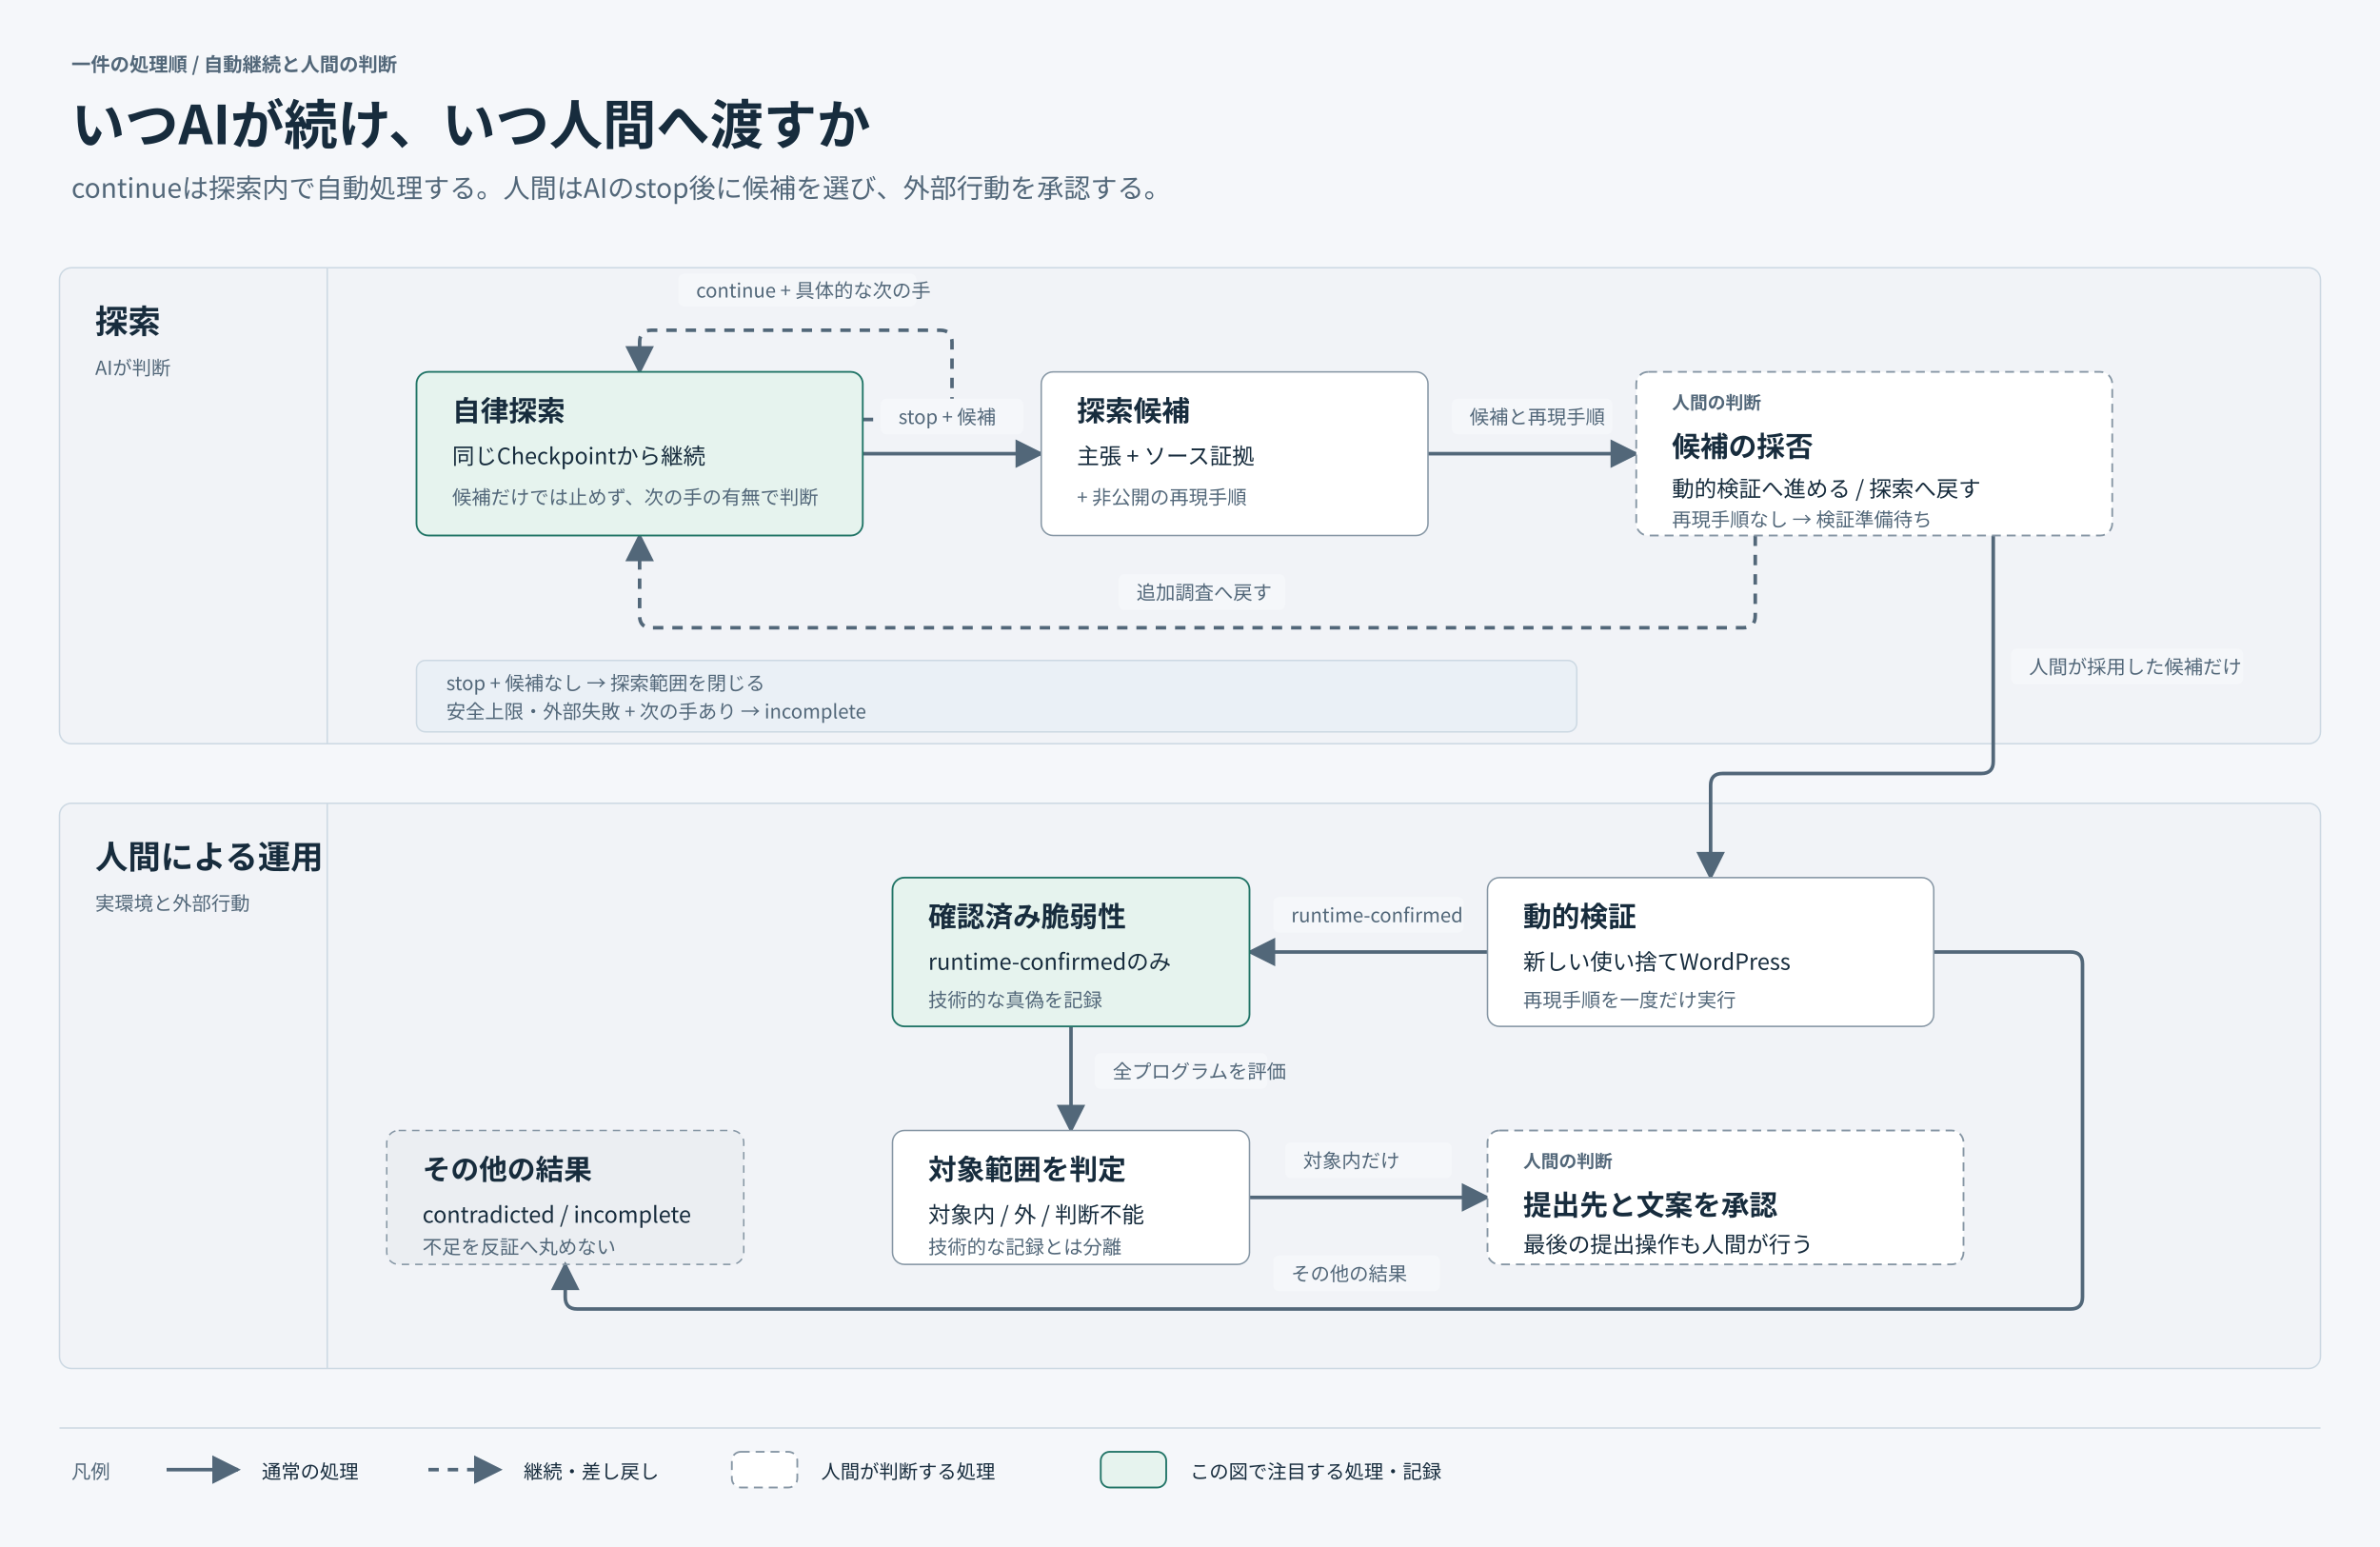
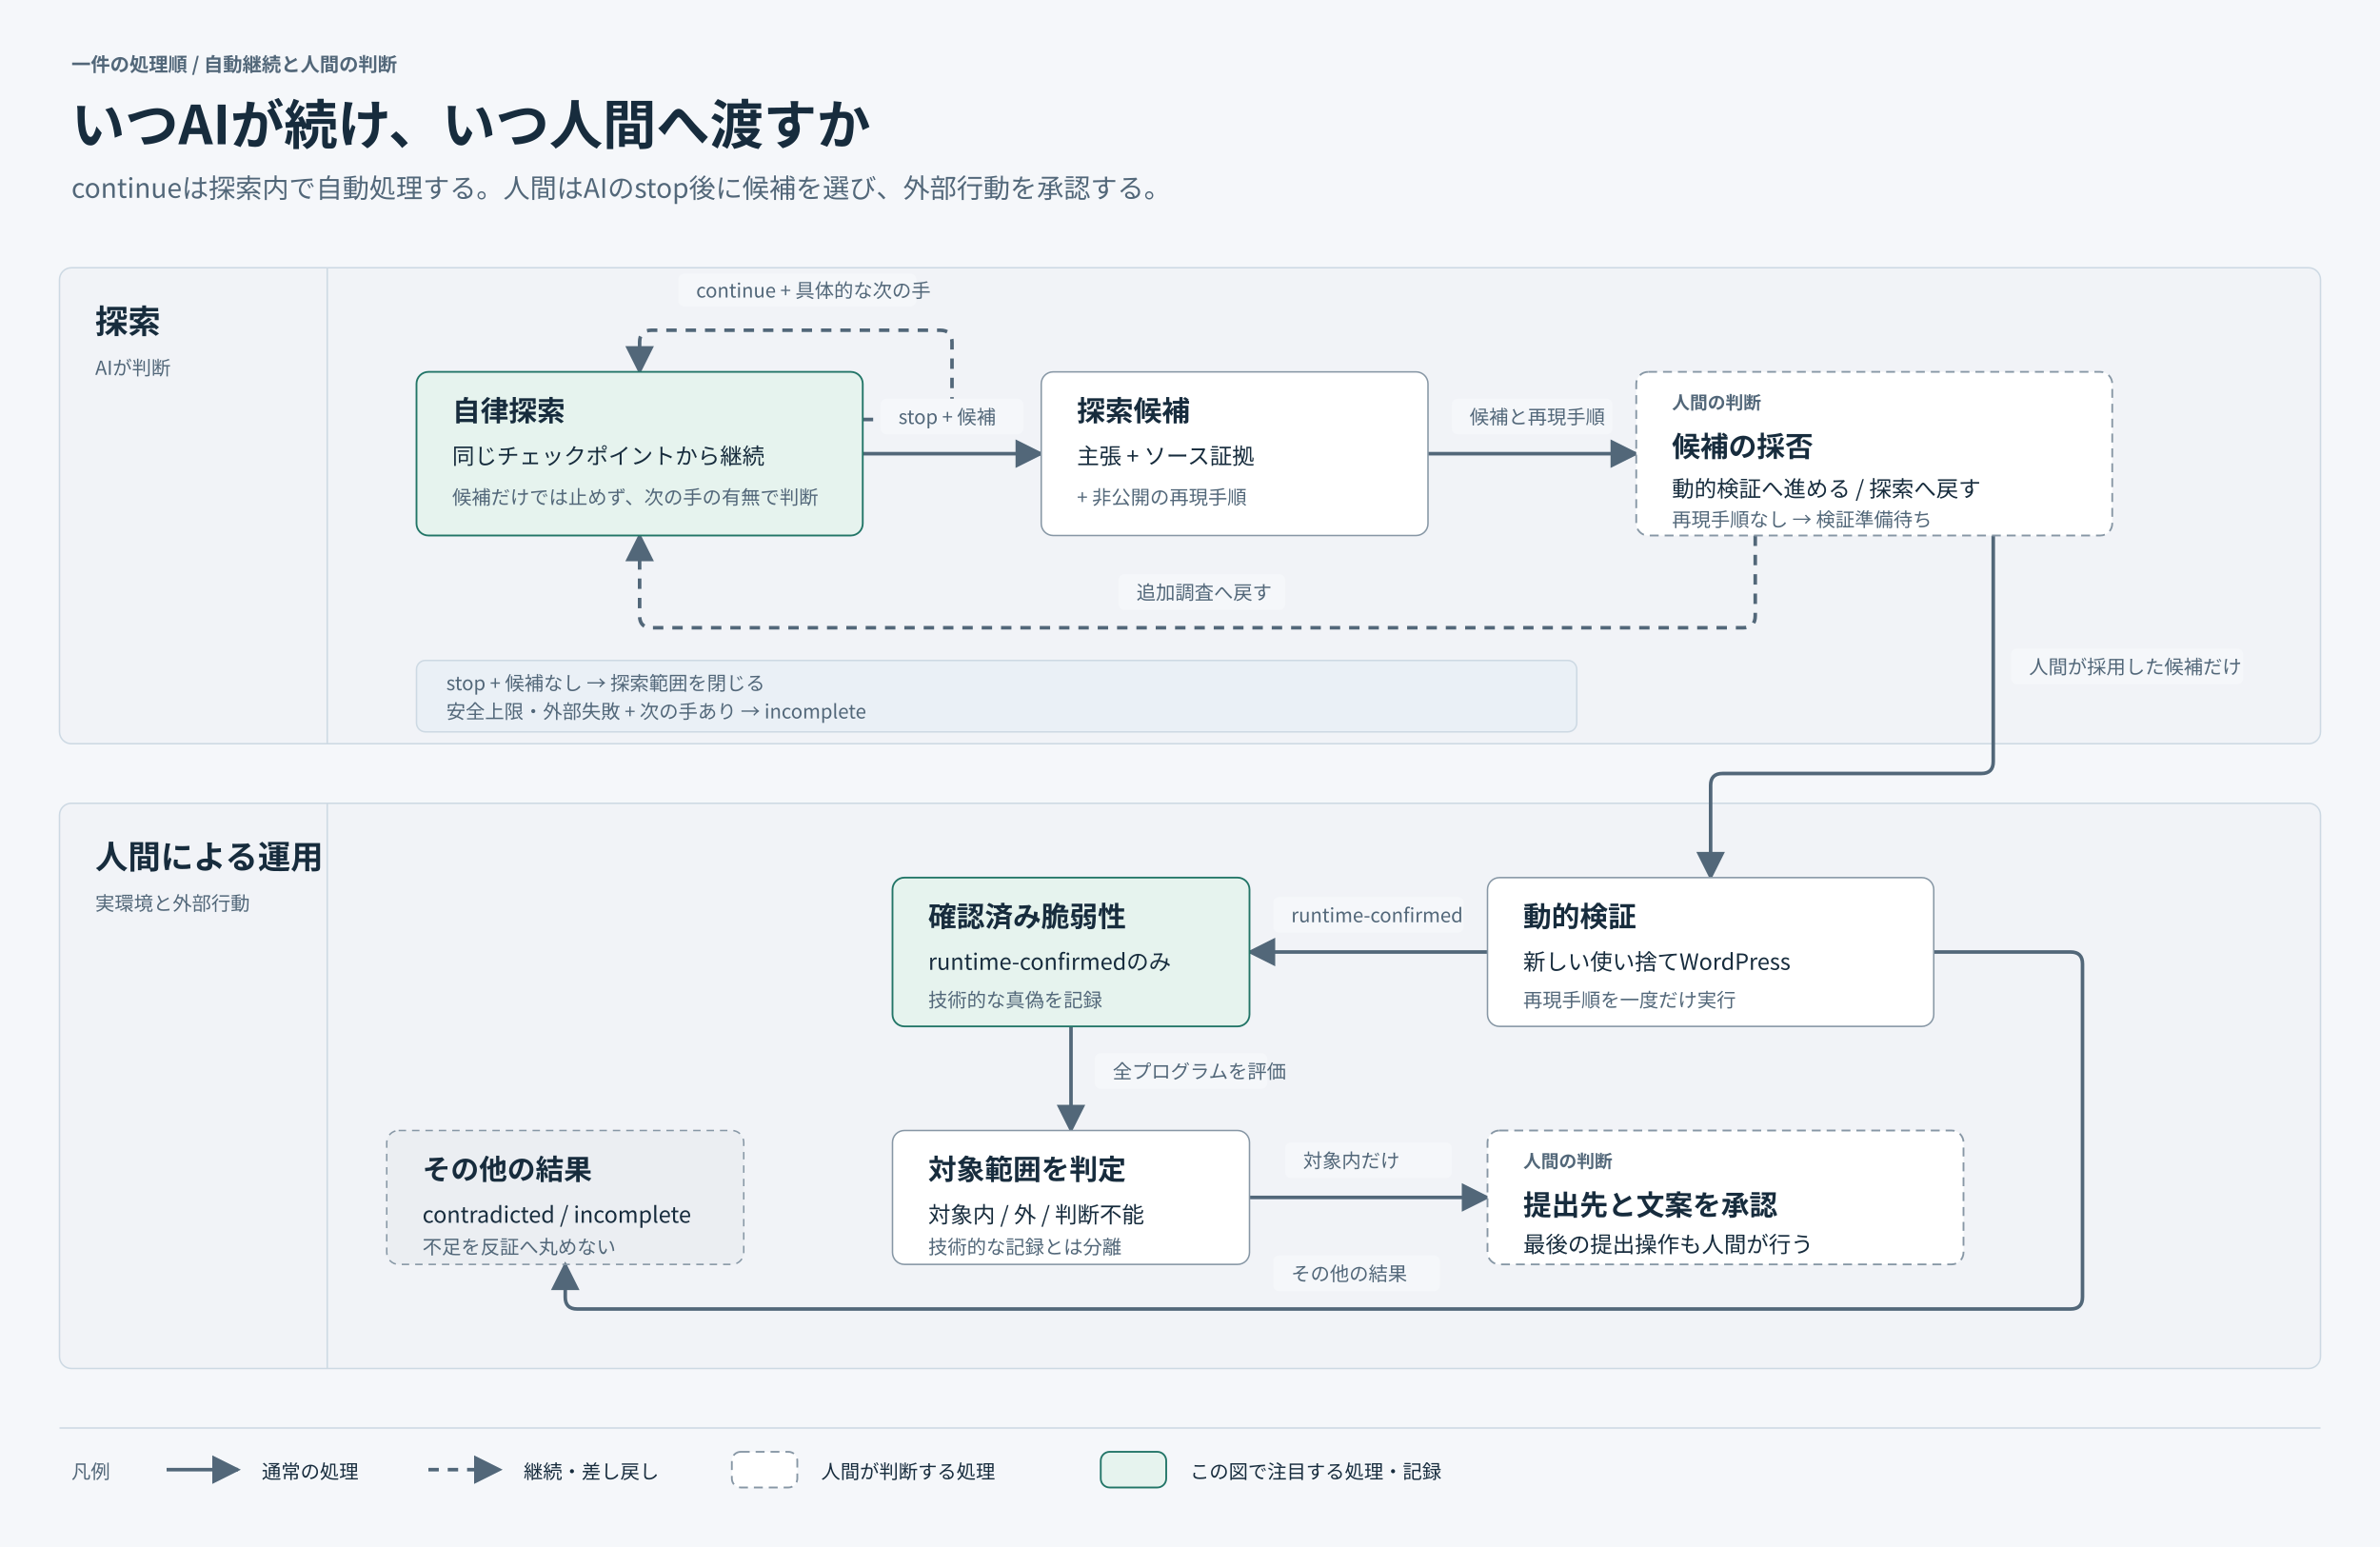
<svg xmlns="http://www.w3.org/2000/svg" width="1600" height="1040" viewBox="0 0 1600 1040" role="img" aria-labelledby="lifecycle-title lifecycle-desc" style="max-width:100%;height:auto">
  <defs>
    <marker id="lifecycle-arrow" viewBox="0 0 10 10" refX="9" refY="5" markerWidth="8" markerHeight="8" orient="auto">
      <path d="M0 0L10 5L0 10Z" fill="#526779" />
    </marker>
    <style>
      text{font-family:"Noto Sans CJK JP","Noto Sans JP",system-ui,sans-serif;fill:#172c3d}.muted{fill:#526779}.title{font-size:36px;font-weight:750}.sub{font-size:18px}.laneTitle{font-size:22px;font-weight:750}.boxTitle{font-size:19px;font-weight:750}.body{font-size:15px}.small{font-size:13px}.tag{font-size:12px;font-weight:700}.lane{fill:rgba(23,44,61,.018);stroke:#cdd9e3;stroke-width:1}.divider{stroke:#cdd9e3;stroke-width:1}.node{fill:#fff;stroke:#8797a5;stroke-width:1}.human{fill:#fff;stroke:#8797a5;stroke-width:1.2;stroke-dasharray:6 4}.optional{fill:rgba(23,44,61,.025);stroke:#8797a5;stroke-width:1;stroke-dasharray:5 4}.focal{fill:#e6f3ee;stroke:#227567;stroke-width:1.2}.arrow{fill:none;stroke:#526779;stroke-width:2.4;marker-end:url(#lifecycle-arrow)}.return{stroke-dasharray:7 6}.mask{fill:#f5f7fa}.note{fill:#eaf0f6;stroke:#cdd9e3;stroke-width:1}
    </style>
  </defs>
  <rect width="1600" height="1040" fill="#f5f7fa" />
  <text x="48" y="48" class="small muted" font-weight="700">一件の処理順 / 自動継続と人間の判断</text>
  <text x="48" y="97" class="title">いつAIが続け、いつ人間へ渡すか</text>
  <text x="48" y="133" class="sub muted">continueは探索内で自動処理する。人間はAIのstop後に候補を選び、外部行動を承認する。</text>
  <rect x="40" y="180" width="1520" height="320" rx="8" class="lane" />
  <rect x="40" y="540" width="1520" height="380" rx="8" class="lane" />
  <line x1="220" y1="180" x2="220" y2="500" class="divider" />
  <line x1="220" y1="540" x2="220" y2="920" class="divider" />
  <text x="64" y="224" class="laneTitle">探索</text>
  <text x="64" y="252" class="small muted">AIが判断</text>
  <text x="64" y="584" class="laneTitle">人間による運用</text>
  <text x="64" y="612" class="small muted">実環境と外部行動</text>
  <path d="M580 282H632Q640 282 640 274V230Q640 222 632 222H438Q430 222 430 230V250" class="arrow return" />
  <rect x="456" y="184" width="160" height="22" rx="4" class="mask" />
  <text x="468" y="200" class="small muted">continue + 具体的な次の手</text>
  <path d="M580 305H700" class="arrow" />
  <rect x="592" y="268" width="96" height="24" rx="4" class="mask" />
  <text x="604" y="285" class="small muted">stop + 候補</text>
  <path d="M960 305H1100" class="arrow" />
  <rect x="976" y="268" width="108" height="24" rx="4" class="mask" />
  <text x="988" y="285" class="small muted">候補と再現手順</text>
  <path d="M1180 360V414Q1180 422 1172 422H438Q430 422 430 414V360" class="arrow return" />
  <rect x="752" y="386" width="112" height="24" rx="4" class="mask" />
  <text x="764" y="403" class="small muted">追加調査へ戻す</text>
  <path d="M1340 360V512Q1340 520 1332 520H1158Q1150 520 1150 528V590" class="arrow" />
  <rect x="1352" y="436" width="156" height="24" rx="4" class="mask" />
  <text x="1364" y="453" class="small muted">人間が採用した候補だけ</text>
  <path d="M1000 640H840" class="arrow" />
  <rect x="856" y="603" width="128" height="24" rx="4" class="mask" />
  <text x="868" y="620" class="small muted">runtime-confirmed</text>
  <path d="M720 690V760" class="arrow" />
  <rect x="736" y="708" width="116" height="24" rx="4" class="mask" />
  <text x="748" y="725" class="small muted">全プログラムを評価</text>
  <path d="M840 805H1000" class="arrow" />
  <rect x="864" y="768" width="112" height="24" rx="4" class="mask" />
  <text x="876" y="785" class="small muted">対象内だけ</text>
  <path d="M1300 640H1392Q1400 640 1400 648V872Q1400 880 1392 880H388Q380 880 380 872V850" class="arrow" />
  <rect x="856" y="844" width="112" height="24" rx="4" class="mask" />
  <text x="868" y="861" class="small muted">その他の結果</text>
  <rect x="280" y="250" width="300" height="110" rx="8" class="focal" />
  <text x="304" y="283" class="boxTitle" fill="#227567">自律探索</text>
-   <text x="304" y="312" class="body">同じCheckpointから継続</text>
+   <text x="304" y="312" class="body">同じチェックポイントから継続</text>
  <text x="304" y="339" class="small muted">候補だけでは止めず、次の手の有無で判断</text>
  <rect x="700" y="250" width="260" height="110" rx="8" class="node" />
  <text x="724" y="283" class="boxTitle">探索候補</text>
  <text x="724" y="312" class="body">主張 + ソース証拠</text>
  <text x="724" y="339" class="small muted">+ 非公開の再現手順</text>
  <rect x="1100" y="250" width="320" height="110" rx="8" class="human" />
  <text x="1124" y="275" class="tag muted">人間の判断</text>
  <text x="1124" y="307" class="boxTitle">候補の採否</text>
  <text x="1124" y="334" class="body">動的検証へ進める / 探索へ戻す</text>
  <text x="1124" y="354" class="small muted">再現手順なし → 検証準備待ち</text>
  <rect x="280" y="444" width="780" height="48" rx="6" class="note" />
  <text x="300" y="464" class="small muted">stop + 候補なし → 探索範囲を閉じる</text>
  <text x="300" y="483" class="small muted">安全上限・外部失敗 + 次の手あり → incomplete</text>
  <rect x="1000" y="590" width="300" height="100" rx="8" class="node" />
  <text x="1024" y="623" class="boxTitle">動的検証</text>
  <text x="1024" y="652" class="body">新しい使い捨てWordPress</text>
  <text x="1024" y="677" class="small muted">再現手順を一度だけ実行</text>
  <rect x="600" y="590" width="240" height="100" rx="8" class="focal" />
  <text x="624" y="623" class="boxTitle" fill="#227567">確認済み脆弱性</text>
  <text x="624" y="652" class="body">runtime-confirmedのみ</text>
  <text x="624" y="677" class="small muted">技術的な真偽を記録</text>
  <rect x="260" y="760" width="240" height="90" rx="8" class="optional" />
  <text x="284" y="793" class="boxTitle">その他の結果</text>
  <text x="284" y="822" class="body">contradicted / incomplete</text>
  <text x="284" y="843" class="small muted">不足を反証へ丸めない</text>
  <rect x="600" y="760" width="240" height="90" rx="8" class="node" />
  <text x="624" y="793" class="boxTitle">対象範囲を判定</text>
  <text x="624" y="822" class="body">対象内 / 外 / 判断不能</text>
  <text x="624" y="843" class="small muted">技術的な記録とは分離</text>
  <rect x="1000" y="760" width="320" height="90" rx="8" class="human" />
  <text x="1024" y="785" class="tag muted">人間の判断</text>
  <text x="1024" y="817" class="boxTitle">提出先と文案を承認</text>
  <text x="1024" y="842" class="body">最後の提出操作も人間が行う</text>
  <line x1="40" y1="960" x2="1560" y2="960" stroke="#cdd9e3" stroke-width="1" />
  <text x="48" y="994" class="small muted">凡例</text>
  <line x1="112" y1="988" x2="160" y2="988" stroke="#526779" stroke-width="2.4" marker-end="url(#lifecycle-arrow)" />
  <text x="176" y="994" class="small">通常の処理</text>
  <line x1="288" y1="988" x2="336" y2="988" stroke="#526779" stroke-width="2.4" stroke-dasharray="7 6" marker-end="url(#lifecycle-arrow)" />
  <text x="352" y="994" class="small">継続・差し戻し</text>
  <rect x="492" y="976" width="44" height="24" rx="6" class="human" />
  <text x="552" y="994" class="small">人間が判断する処理</text>
  <rect x="740" y="976" width="44" height="24" rx="6" class="focal" />
  <text x="800" y="994" class="small">この図で注目する処理・記録</text>
</svg>
